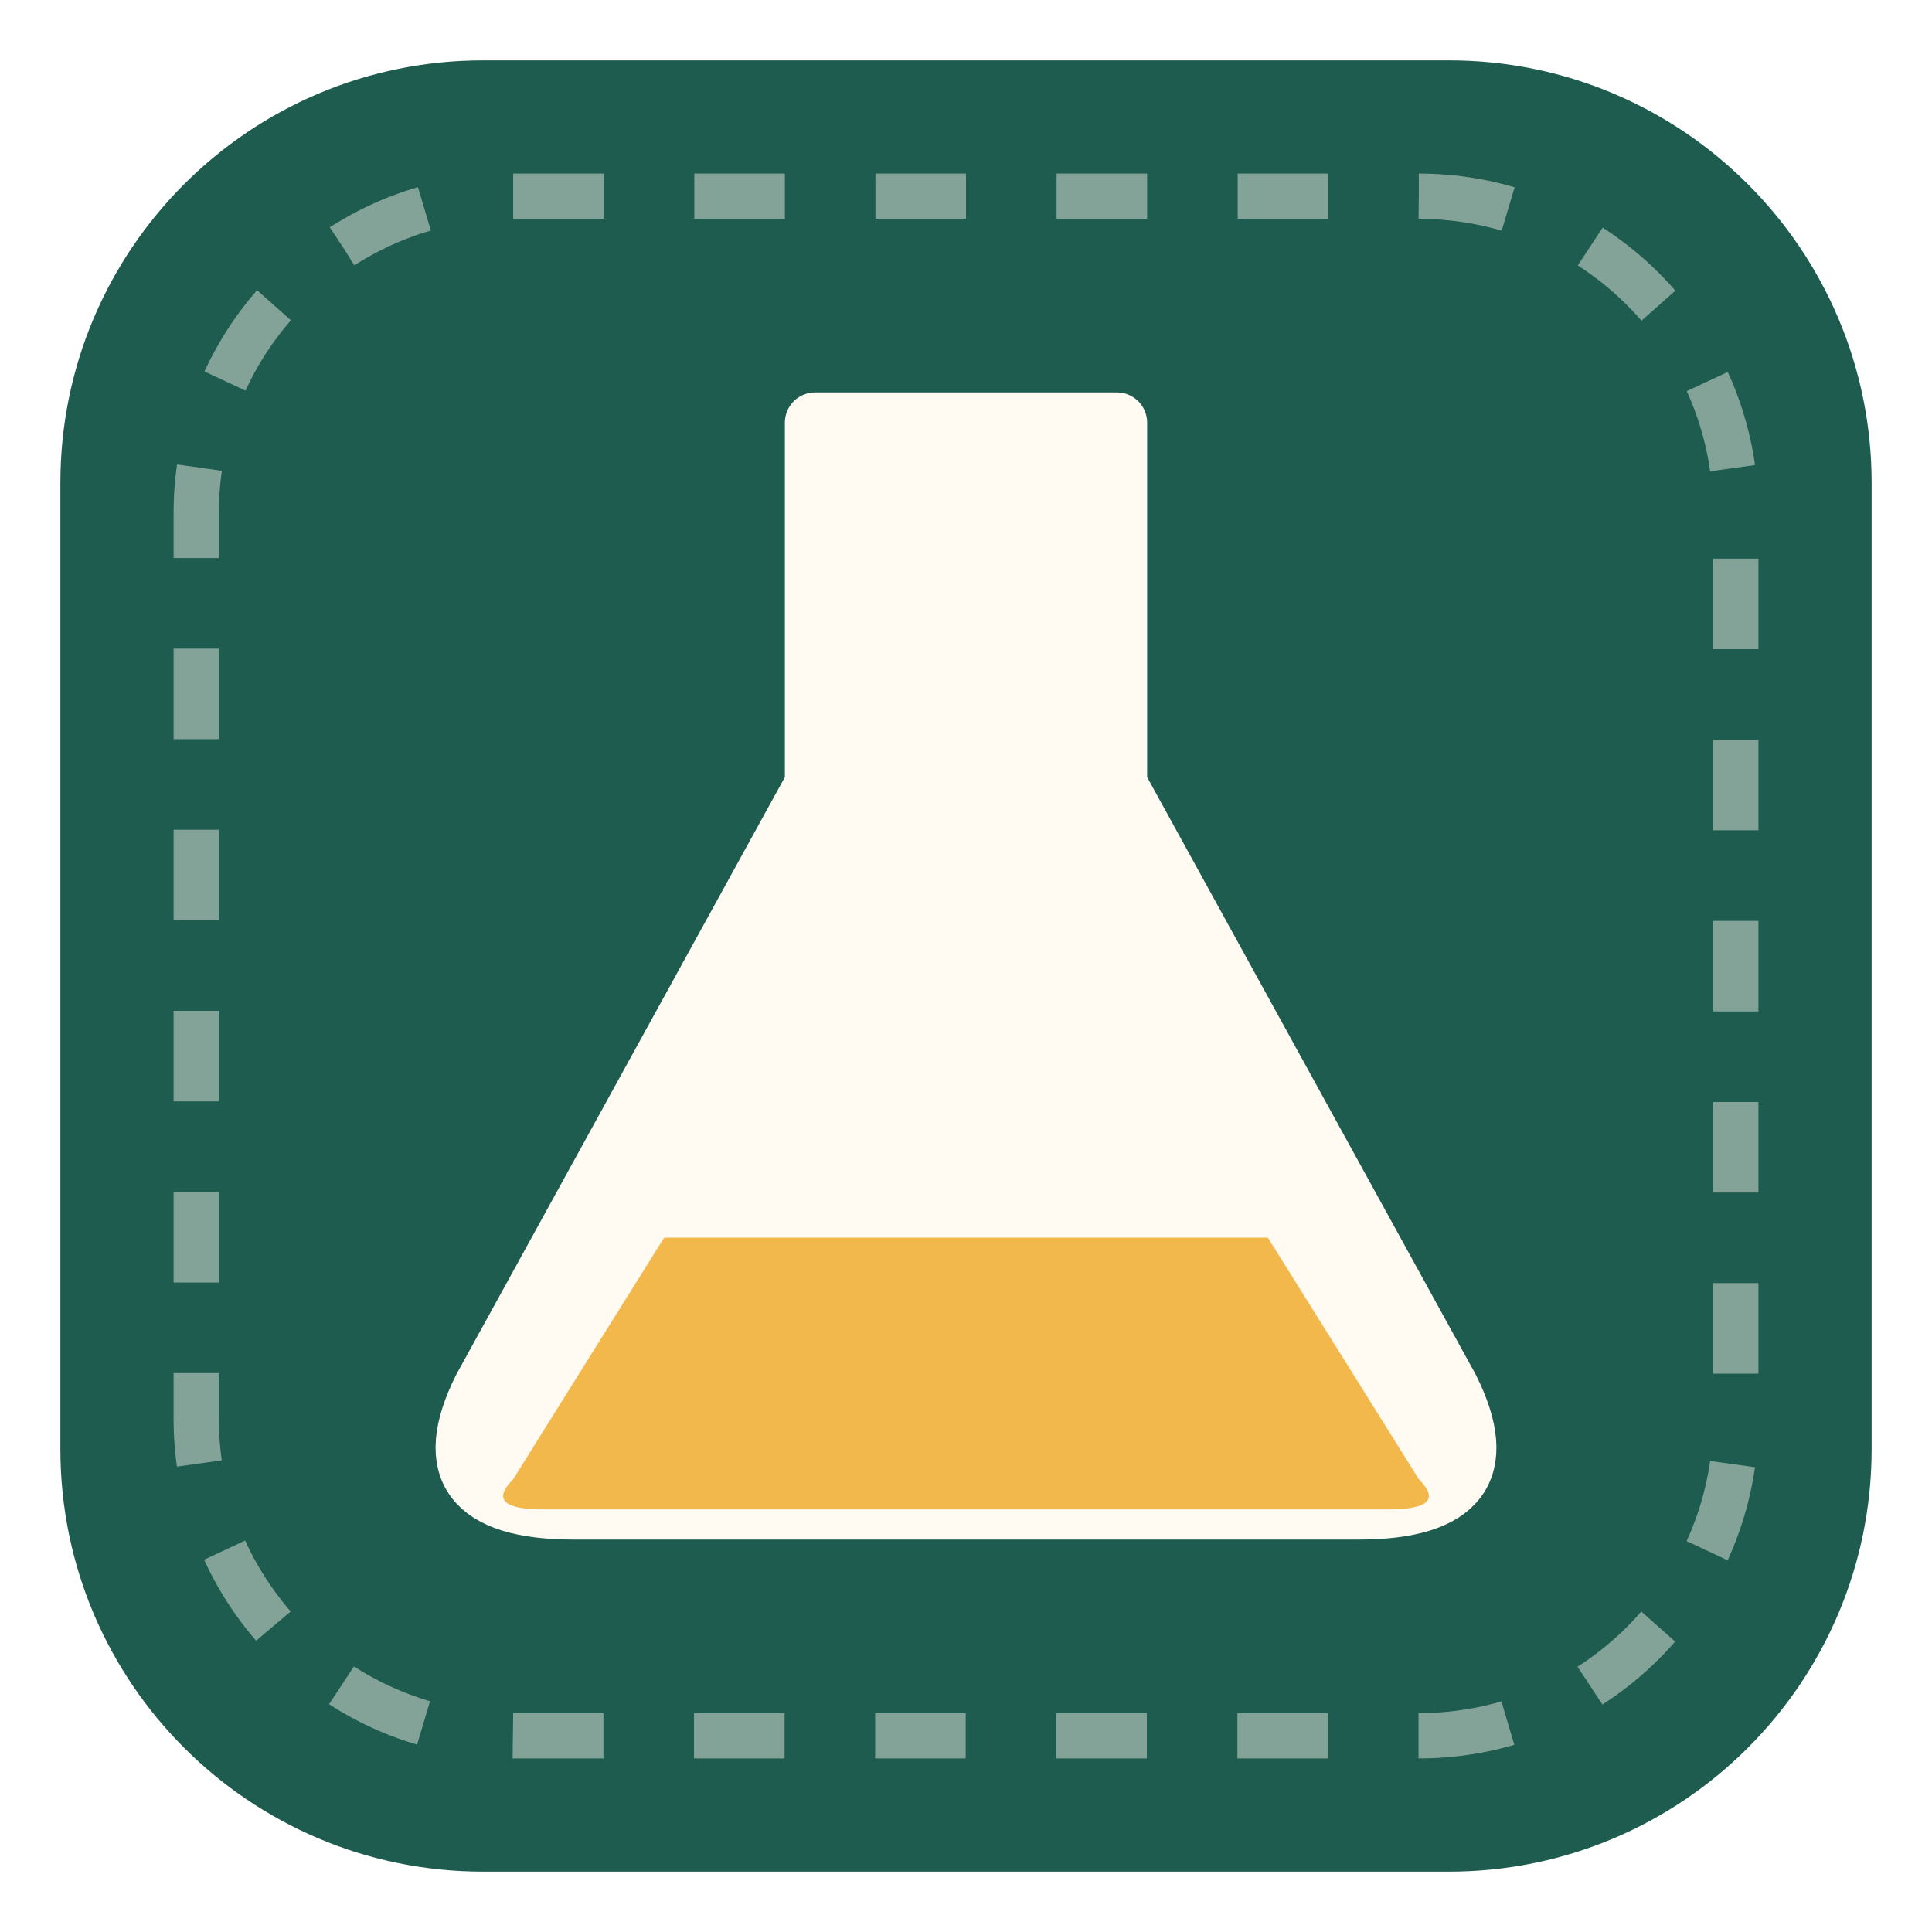
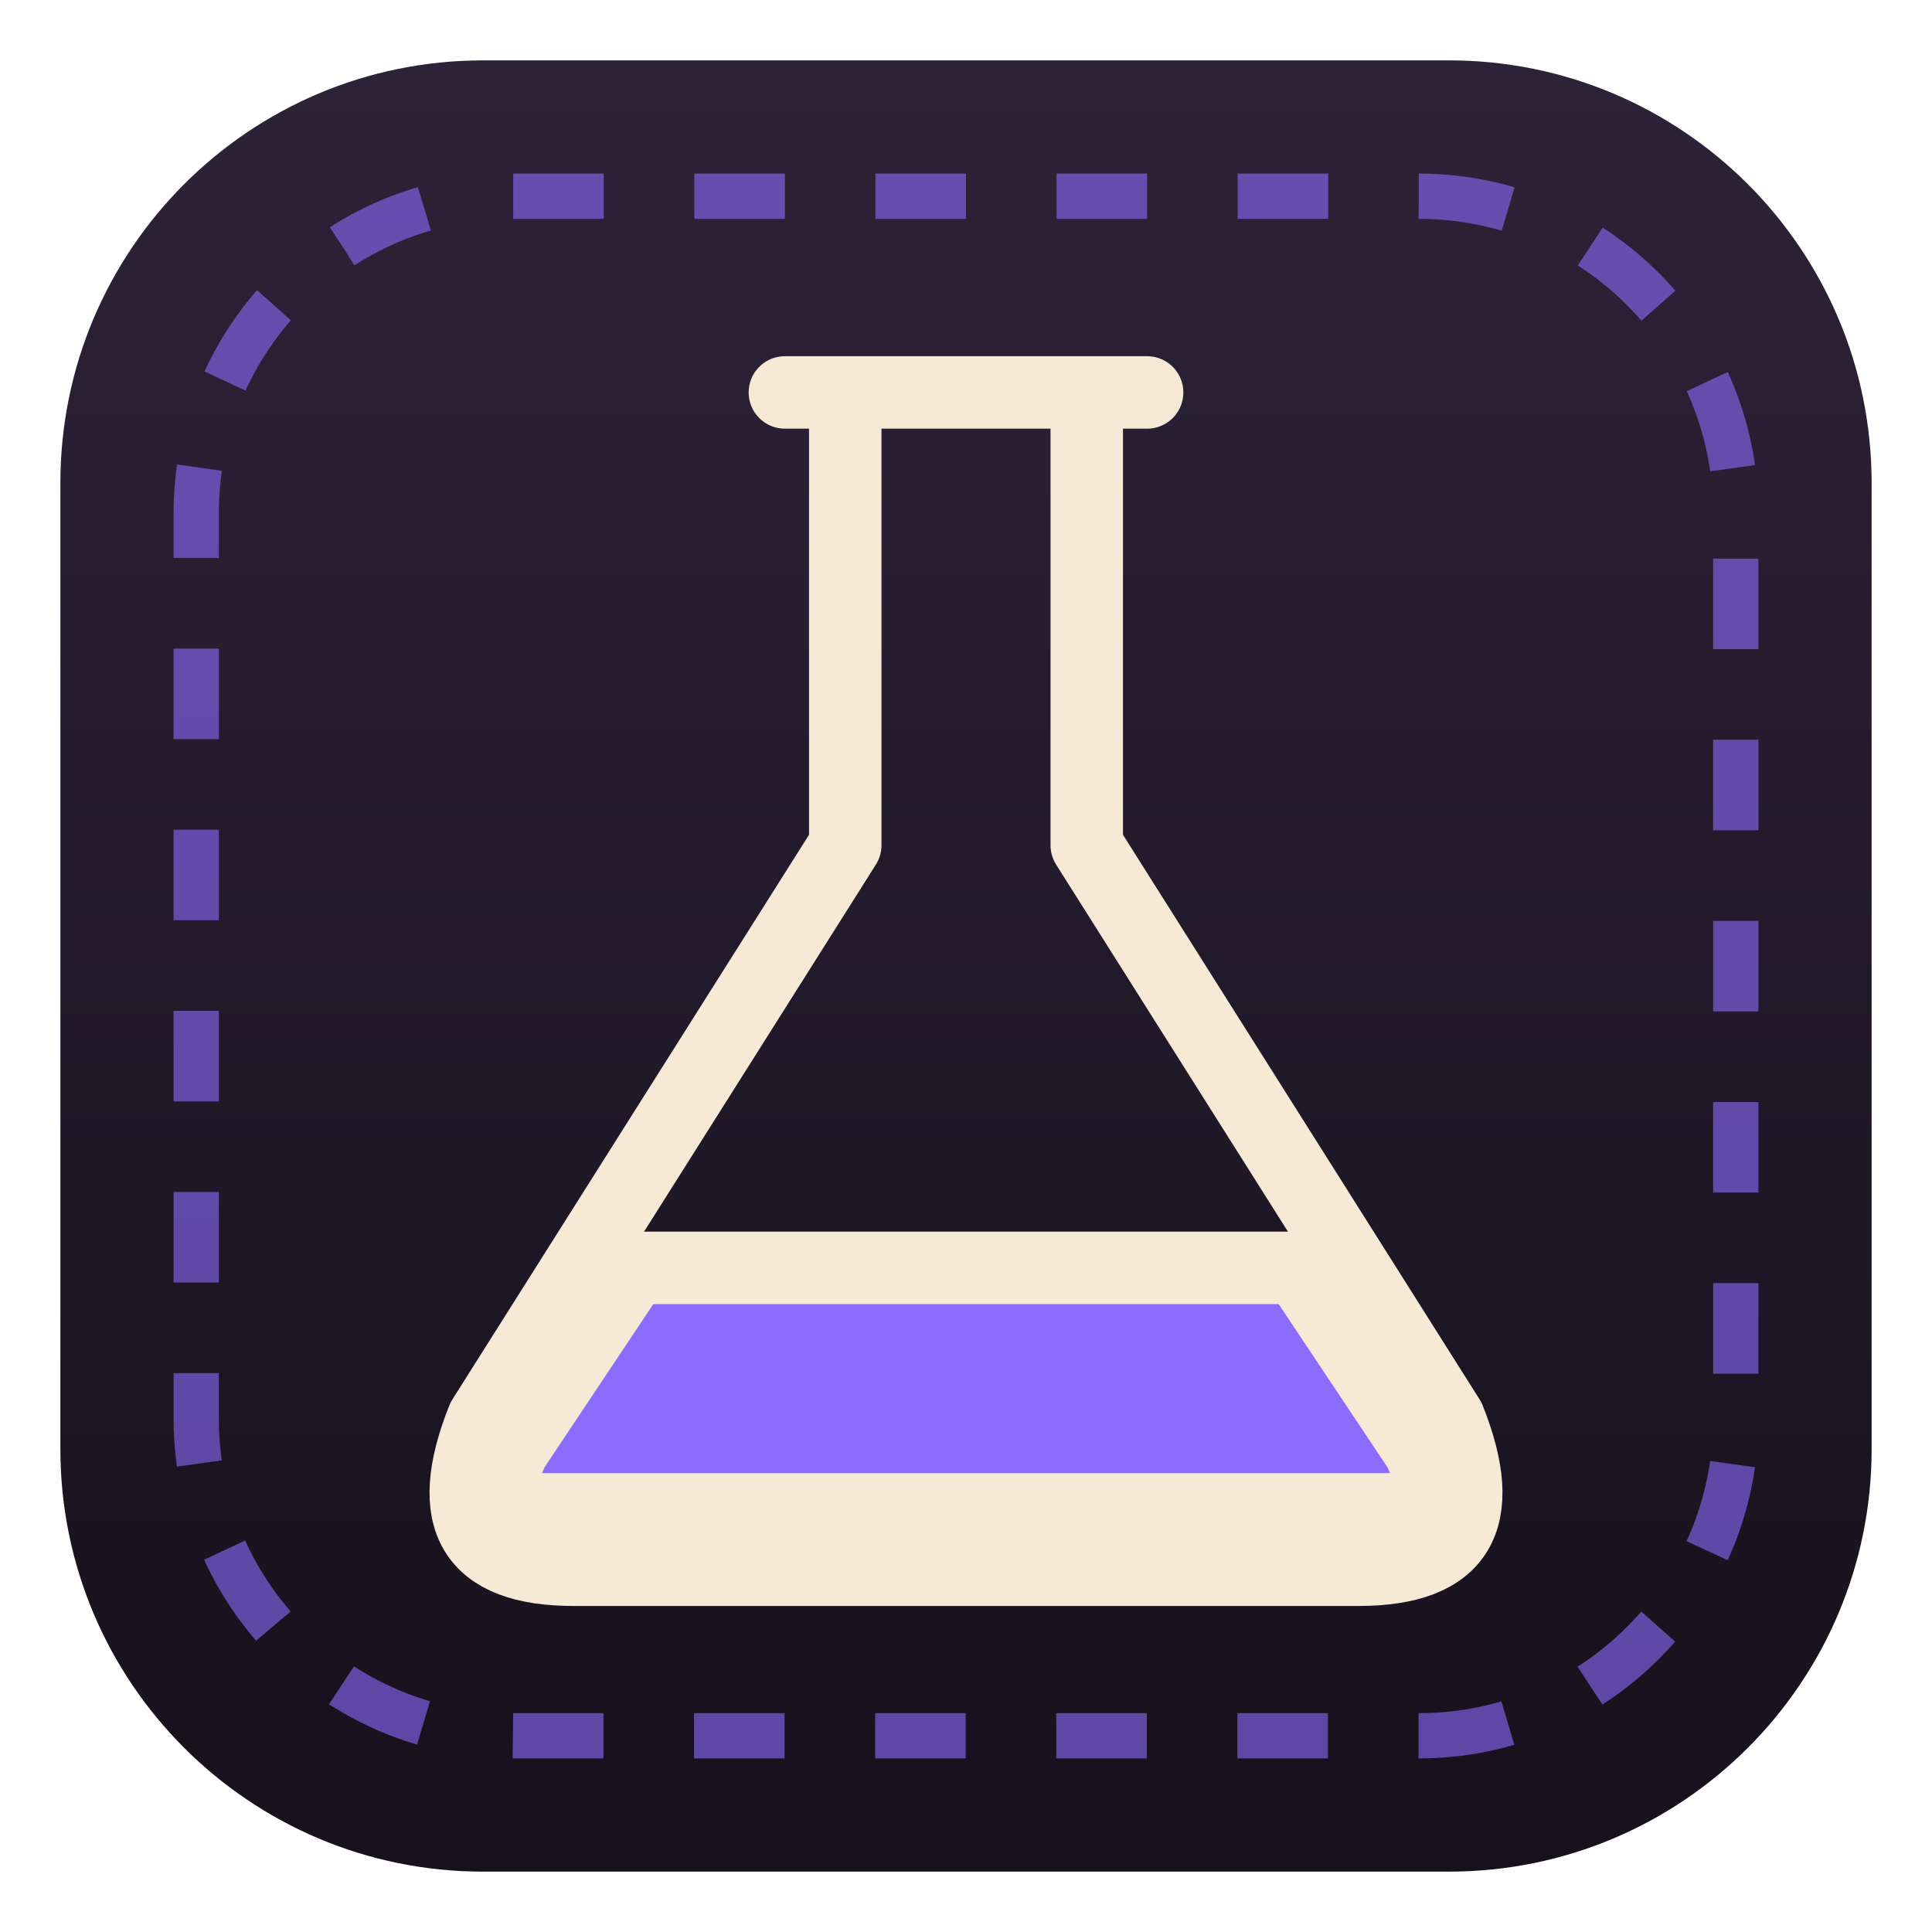
<svg xmlns="http://www.w3.org/2000/svg" viewBox="0 0 64 64" width="64" height="64" role="img">
-   <rect x="2" y="2" width="60" height="60" rx="14" fill="#1d5c4e" />
-   <rect x="6.5" y="6.5" width="51" height="51" rx="10.5" fill="none" stroke="#fffaf2" stroke-opacity=".45" stroke-width="1.5" stroke-dasharray="3 3" />
-   <g fill="#fffaf2" stroke="#fffaf2" stroke-width="2" stroke-linejoin="round" stroke-linecap="round">
-     <path d="M27 14h10v12l11 20q2 4-3 4H19q-5 0-3-4l11-20z" />
-     <g fill="#f2b84b" stroke="none">
-       <path d="M22 41h20l5 8q1 1-1 1H18q-2 0-1-1z" />
-     </g>
+   <defs>
+     <linearGradient id="t" x1="0" y1="0" x2="0" y2="1">
+       <stop offset="0" stop-color="#2d2338" />
+       <stop offset="1" stop-color="#16111c" />
+     </linearGradient>
+   </defs>
+   <rect x="2" y="2" width="60" height="60" rx="14" fill="url(#t)" />
+   <rect x="6.5" y="6.5" width="51" height="51" rx="10.5" fill="none" stroke="#8b6cff" stroke-opacity=".6" stroke-width="1.5" stroke-dasharray="3 3" />
+   <g fill="none" stroke="#f6ead7" stroke-width="2.4" stroke-linejoin="round" stroke-linecap="round">
+     <path d="M26 13h12M28 13v15L16 47q-2 5 3 5h26q5 0 3-5L36 28V13" />
+     <path d="M21 42h22l4 6q1 2-1 2H18q-2 0-1-2z" fill="#8b6cff" />
  </g>
</svg>
